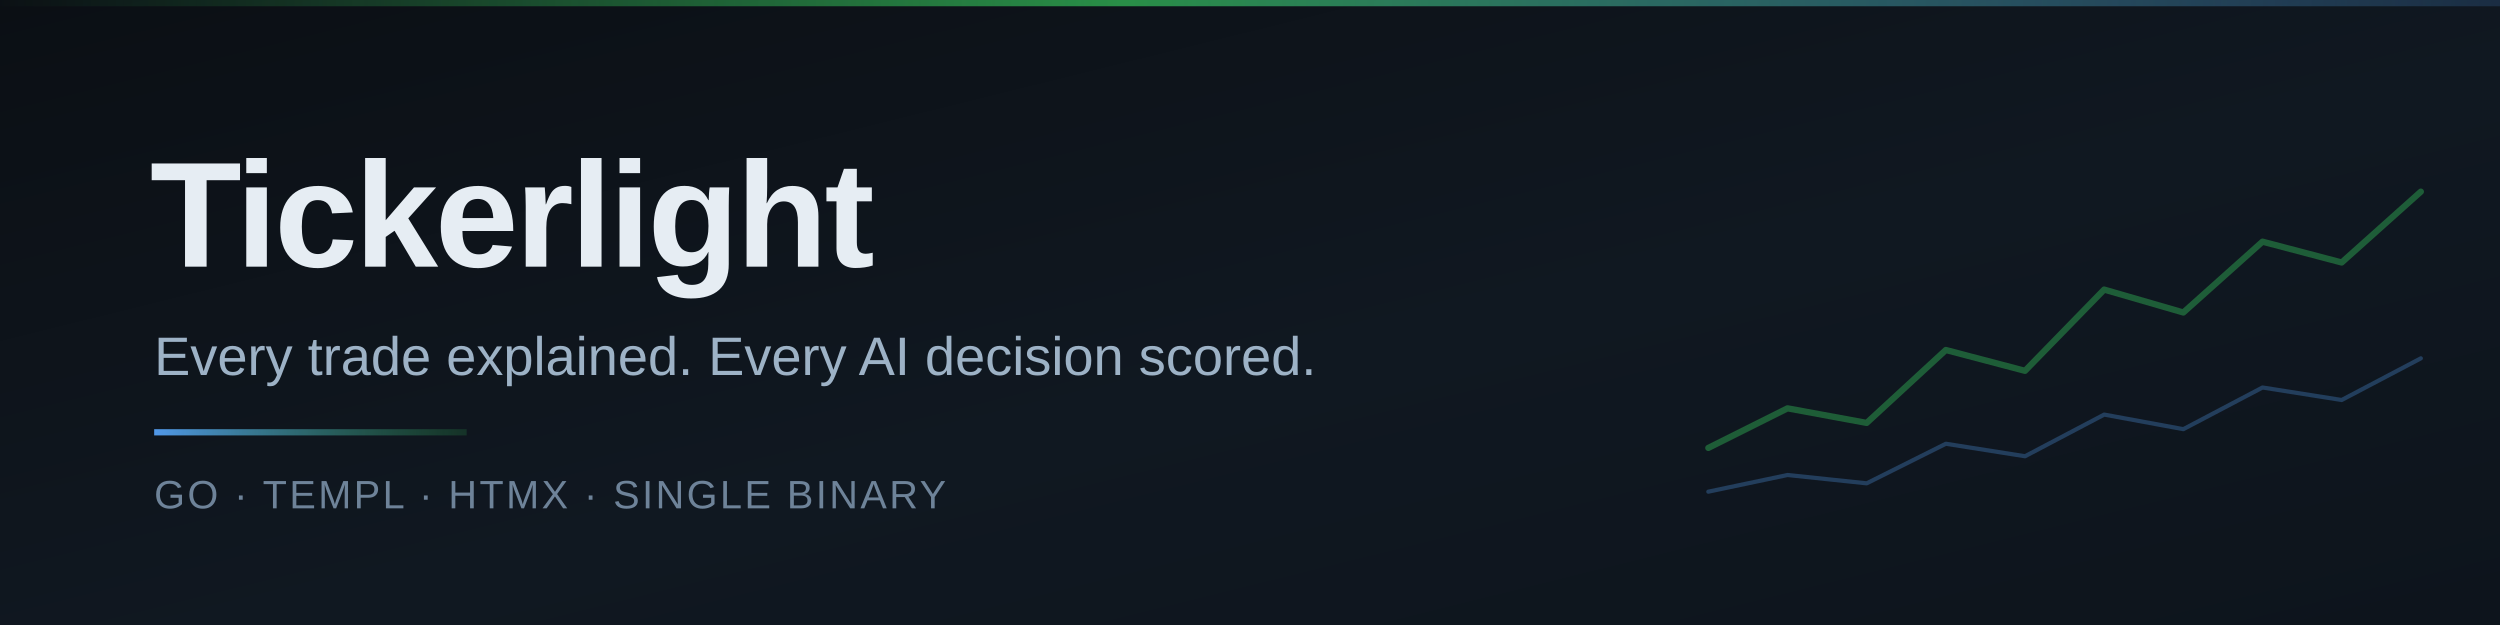
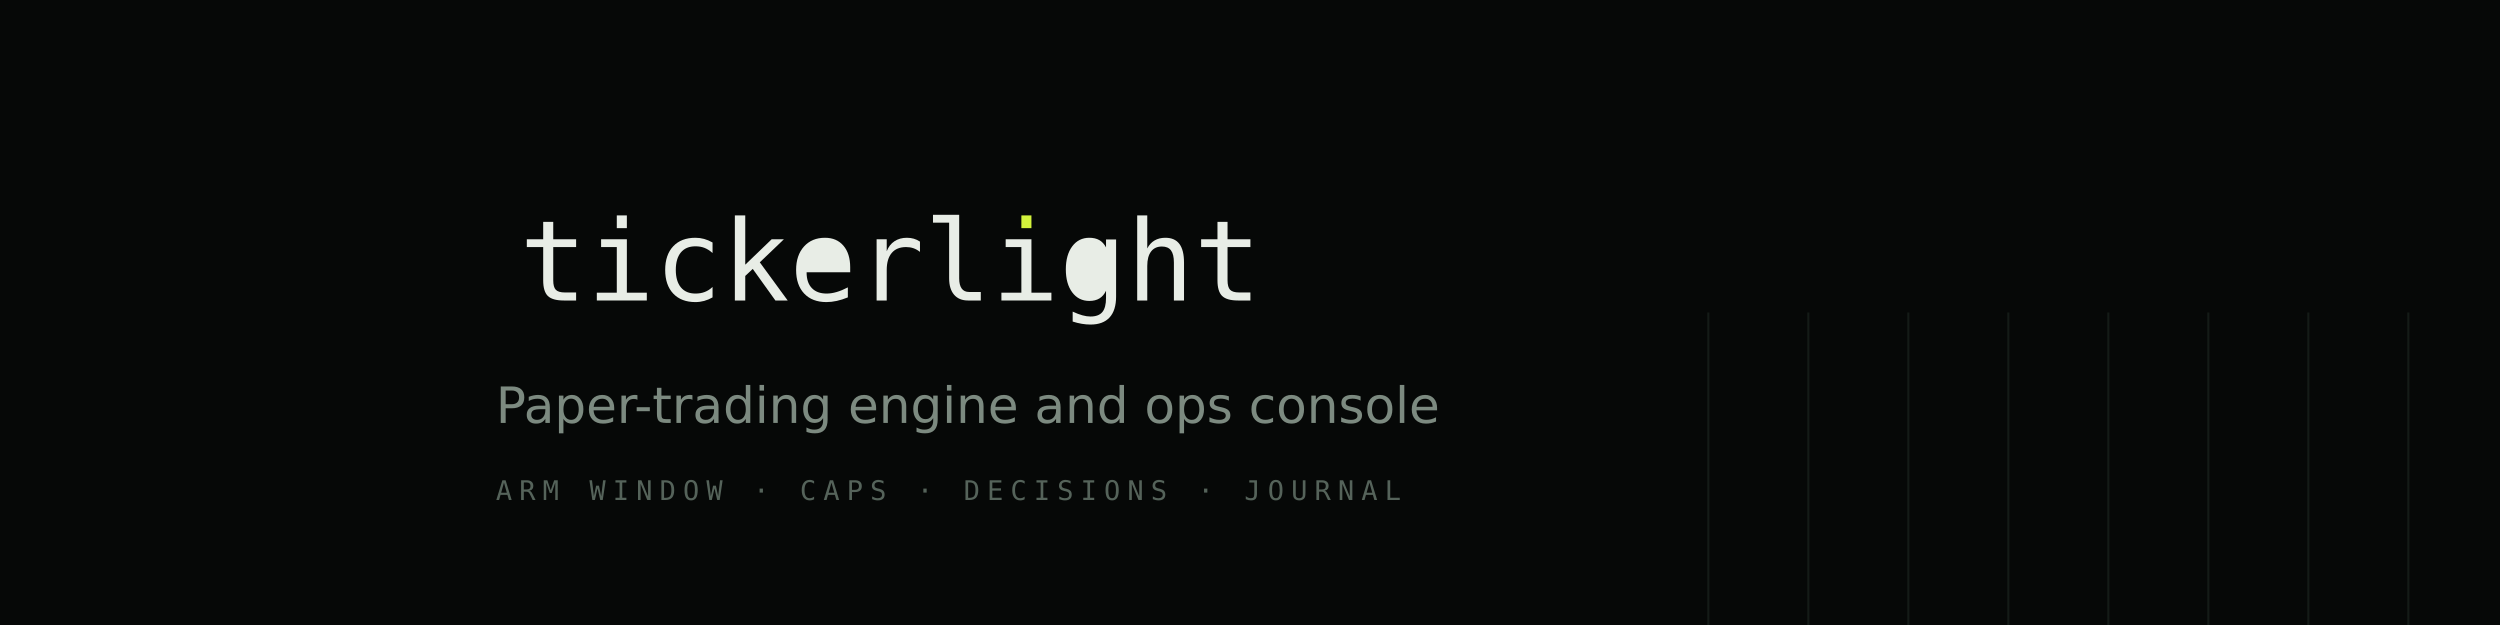
- <svg xmlns="http://www.w3.org/2000/svg" width="1200" height="300" viewBox="0 0 1200 300" role="img" aria-label="Tickerlight — every trade explained, every AI decision scored">
-   <defs>
-     <linearGradient id="bg" x1="0" y1="0" x2="1" y2="1">
-       <stop offset="0%" stop-color="#0b0f14" />
-       <stop offset="55%" stop-color="#101821" />
-       <stop offset="100%" stop-color="#0d141c" />
-     </linearGradient>
-     <linearGradient id="glow" x1="0" y1="0" x2="1" y2="0">
-       <stop offset="0%" stop-color="#2ea44f" stop-opacity="0" />
-       <stop offset="45%" stop-color="#2ea44f" stop-opacity="0.85" />
-       <stop offset="100%" stop-color="#58a6ff" stop-opacity="0.15" />
-     </linearGradient>
-     <linearGradient id="rule" x1="0" y1="0" x2="1" y2="0">
-       <stop offset="0%" stop-color="#58a6ff" stop-opacity="0.9" />
-       <stop offset="100%" stop-color="#2ea44f" stop-opacity="0.2" />
-     </linearGradient>
-   </defs>
-   <rect width="1200" height="300" fill="url(#bg)" />
-   <rect x="0" y="0" width="1200" height="3" fill="url(#glow)" />
-   <g opacity="0.5">
-     <polyline points="820,215 858,196 896,203 934,168 972,178 1010,139 1048,150 1086,116 1124,126 1162,92" fill="none" stroke="#2ea44f" stroke-width="3" stroke-linecap="round" stroke-linejoin="round" />
-     <polyline points="820,236 858,228 896,232 934,213 972,219 1010,199 1048,206 1086,186 1124,192 1162,172" fill="none" stroke="#58a6ff" stroke-width="2" stroke-opacity="0.55" stroke-linecap="round" stroke-linejoin="round" />
+ <svg xmlns="http://www.w3.org/2000/svg" viewBox="0 0 1200 300" width="1200" height="300" role="img" aria-labelledby="ttl dsc">
+   <rect width="1200" height="300" fill="#060807" />
+   <line x1="820" y1="150" x2="820" y2="300" stroke="#141B17" stroke-width="1" />
+   <line x1="868" y1="150" x2="868" y2="300" stroke="#141B17" stroke-width="1" />
+   <line x1="916" y1="150" x2="916" y2="300" stroke="#141B17" stroke-width="1" />
+   <line x1="964" y1="150" x2="964" y2="300" stroke="#141B17" stroke-width="1" />
+   <line x1="1012" y1="150" x2="1012" y2="300" stroke="#141B17" stroke-width="1" />
+   <line x1="1060" y1="150" x2="1060" y2="300" stroke="#141B17" stroke-width="1" />
+   <line x1="1108" y1="150" x2="1108" y2="300" stroke="#141B17" stroke-width="1" />
+   <line x1="1156" y1="150" x2="1156" y2="300" stroke="#141B17" stroke-width="1" />
+   <g transform="translate(72 84) scale(0.5156)">
+     <path fill="#D2F23C" fill-rule="evenodd" d="t" />
  </g>
-   <text x="72" y="128" fill="#e6edf3" font-family="Segoe UI, Helvetica Neue, Arial, sans-serif" font-size="72" font-weight="700" letter-spacing="-1.5">Tickerlight</text>
-   <text x="74" y="180" fill="#9db2c6" font-family="Segoe UI, Helvetica Neue, Arial, sans-serif" font-size="26" font-weight="400">Every trade explained. Every AI decision scored.</text>
-   <rect x="74" y="206" width="150" height="3" fill="url(#rule)" />
-   <text x="74" y="244" fill="#6e8399" font-family="Segoe UI, Helvetica Neue, Arial, sans-serif" font-size="19" font-weight="500" letter-spacing="1.2">GO · TEMPL · HTMX · SINGLE BINARY</text>
+   <g transform="translate(236 86) scale(0.56)">
+     <path fill="#E8EDE6" d="M52.78 36.59 L52.78 51.50 L72.38 51.50 L72.38 58.20 L52.78 58.20 L52.78 86.70 Q52.78 92.52 54.98 94.81 Q57.19 97.11 62.67 97.11 L72.38 97.11 L72.38 104.00 L61.83 104.00 Q52.12 104.00 48.14 100.11 Q44.16 96.22 44.16 86.70 L44.16 58.20 L30.14 58.20 L30.14 51.50 L44.16 51.50 L44.16 36.59 Z" />
+     <path fill="#E8EDE6" d="M93.80 51.50 L115.88 51.50 L115.88 97.30 L132.98 97.30 L132.98 104.00 L90.14 104.00 L90.14 97.30 L107.25 97.30 L107.25 58.20 L93.80 58.20 Z" />
+     <path fill="#E8EDE6" d="M107.25 31.06 L115.88 31.06 L115.88 41.98 L107.25 41.98 Z" />
+     <path fill="#E8EDE6" d="M189.33 101.33 Q185.86 103.34 182.18 104.35 Q178.50 105.36 174.66 105.36 Q162.47 105.36 155.60 98.05 Q148.73 90.73 148.73 77.80 Q148.73 64.86 155.60 57.55 Q162.47 50.23 174.66 50.23 Q178.45 50.23 182.06 51.22 Q185.67 52.20 189.33 54.27 L189.33 63.31 Q185.91 60.27 182.46 58.91 Q179.02 57.55 174.66 57.55 Q166.55 57.55 162.19 62.80 Q157.83 68.05 157.83 77.80 Q157.83 87.50 162.21 92.77 Q166.59 98.05 174.66 98.05 Q179.16 98.05 182.72 96.66 Q186.28 95.28 189.33 92.38 Z" />
+     <path fill="#E8EDE6" d="M208.45 31.06 L217.36 31.06 L217.36 73.30 L240.00 51.50 L250.50 51.50 L229.83 71.28 L253.73 104.00 L243.19 104.00 L223.78 76.91 L217.36 82.95 L217.36 104.00 L208.45 104.00 Z" />
+     <path fill="#E8EDE6" d="M307.31 75.59 L307.31 79.81 L269.95 79.81 L269.95 80.09 Q269.95 88.67 274.43 93.36 Q278.91 98.05 287.06 98.05 Q291.19 98.05 295.69 96.73 Q300.19 95.42 305.30 92.75 L305.30 101.33 Q300.38 103.34 295.80 104.35 Q291.23 105.36 286.97 105.36 Q274.73 105.36 267.84 98.02 Q260.95 90.69 260.95 77.80 Q260.95 65.23 267.70 57.73 Q274.45 50.23 285.70 50.23 Q295.73 50.23 301.52 57.03 Q307.31 63.83 307.31 75.59 Z" />
+     <path fill="#E8EDE6" d="M298.69 73.06 Q298.50 65.47 295.10 61.51 Q291.70 57.55 285.33 57.55 Q279.09 57.55 275.06 61.67 Q271.03 65.80 270.28 73.11 Z" />
+     <path fill="#E8EDE6" d="M367.12 62.33 Q364.36 60.17 361.50 59.19 Q358.64 58.20 355.22 58.20 Q347.16 58.20 342.89 63.27 Q338.62 68.33 338.62 77.89 L338.62 104.00 L329.95 104.00 L329.95 51.50 L338.62 51.50 L338.62 61.77 Q340.78 56.19 345.26 53.21 Q349.73 50.23 355.88 50.23 Q359.06 50.23 361.83 51.03 Q364.59 51.83 367.12 53.52 Z" />
+     <path fill="#E8EDE6" d="M400.73 84.97 Q400.73 90.78 402.87 93.73 Q405.00 96.69 409.17 96.69 L419.25 96.69 L419.25 104.00 L408.33 104.00 Q400.59 104.00 396.35 99.03 Q392.11 94.06 392.11 84.97 L392.11 37.30 L378.28 37.30 L378.28 30.55 L400.73 30.55 Z" />
+     <path fill="#E8EDE6" d="M440.58 51.50 L462.66 51.50 L462.66 97.30 L479.77 97.30 L479.77 104.00 L436.92 104.00 L436.92 97.30 L454.03 97.30 L454.03 58.20 L440.58 58.20 Z" />
+     <path fill="#D2F23C" d="M454.03 31.06 L462.66 31.06 L462.66 41.98 L454.03 41.98 Z" />
+     <path fill="#E8EDE6" d="M526.59 77.33 Q526.59 67.62 523.43 62.59 Q520.27 57.55 514.22 57.55 Q507.89 57.55 504.56 62.59 Q501.23 67.62 501.23 77.33 Q501.23 87.03 504.59 92.12 Q507.94 97.20 514.31 97.20 Q520.27 97.20 523.43 92.09 Q526.59 86.98 526.59 77.33 Z" />
+     <path fill="#E8EDE6" d="M535.22 100.62 Q535.22 112.44 529.64 118.53 Q524.06 124.62 513.23 124.62 Q509.67 124.62 505.78 123.97 Q501.89 123.31 498.00 122.05 L498.00 113.52 Q502.59 115.67 506.34 116.70 Q510.09 117.73 513.23 117.73 Q520.22 117.73 523.41 113.94 Q526.59 110.14 526.59 101.89 L526.59 101.52 L526.59 95.66 Q524.53 100.06 520.97 102.22 Q517.41 104.38 512.30 104.38 Q503.11 104.38 497.62 97.02 Q492.14 89.66 492.14 77.33 Q492.14 64.95 497.62 57.59 Q503.11 50.23 512.30 50.23 Q517.36 50.23 520.88 52.25 Q524.39 54.27 526.59 58.48 L526.59 51.69 L535.22 51.69 Z" />
+     <path fill="#E8EDE6" d="M593.44 71.47 L593.44 104.00 L584.77 104.00 L584.77 71.47 Q584.77 64.39 582.28 61.06 Q579.80 57.73 574.50 57.73 Q568.45 57.73 565.20 62.02 Q561.94 66.31 561.94 74.33 L561.94 104.00 L553.31 104.00 L553.31 31.06 L561.94 31.06 L561.94 59.38 Q564.23 54.88 568.17 52.55 Q572.11 50.23 577.50 50.23 Q585.52 50.23 589.48 55.51 Q593.44 60.78 593.44 71.47 Z" />
+     <path fill="#E8EDE6" d="M630.75 36.59 L630.75 51.50 L650.34 51.50 L650.34 58.20 L630.75 58.20 L630.75 86.70 Q630.75 92.52 632.95 94.81 Q635.16 97.11 640.64 97.11 L650.34 97.11 L650.34 104.00 L639.80 104.00 Q630.09 104.00 626.11 100.11 Q622.12 96.22 622.12 86.70 L622.12 58.20 L608.11 58.20 L608.11 51.50 L622.12 51.50 L622.12 36.59 Z" />
+   </g>
+   <text x="238" y="203" font-family="DejaVu Sans, Segoe UI, Helvetica, Arial, sans-serif" font-size="24" fill="#7C8A80">Paper-trading engine and ops console</text>
+   <text x="238" y="240" font-family="DejaVu Sans Mono, ui-monospace, SFMono-Regular, Menlo, monospace" font-size="13" letter-spacing="3.4" fill="#55635A">ARM WINDOW · CAPS · DECISIONS · JOURNAL</text>
</svg>
